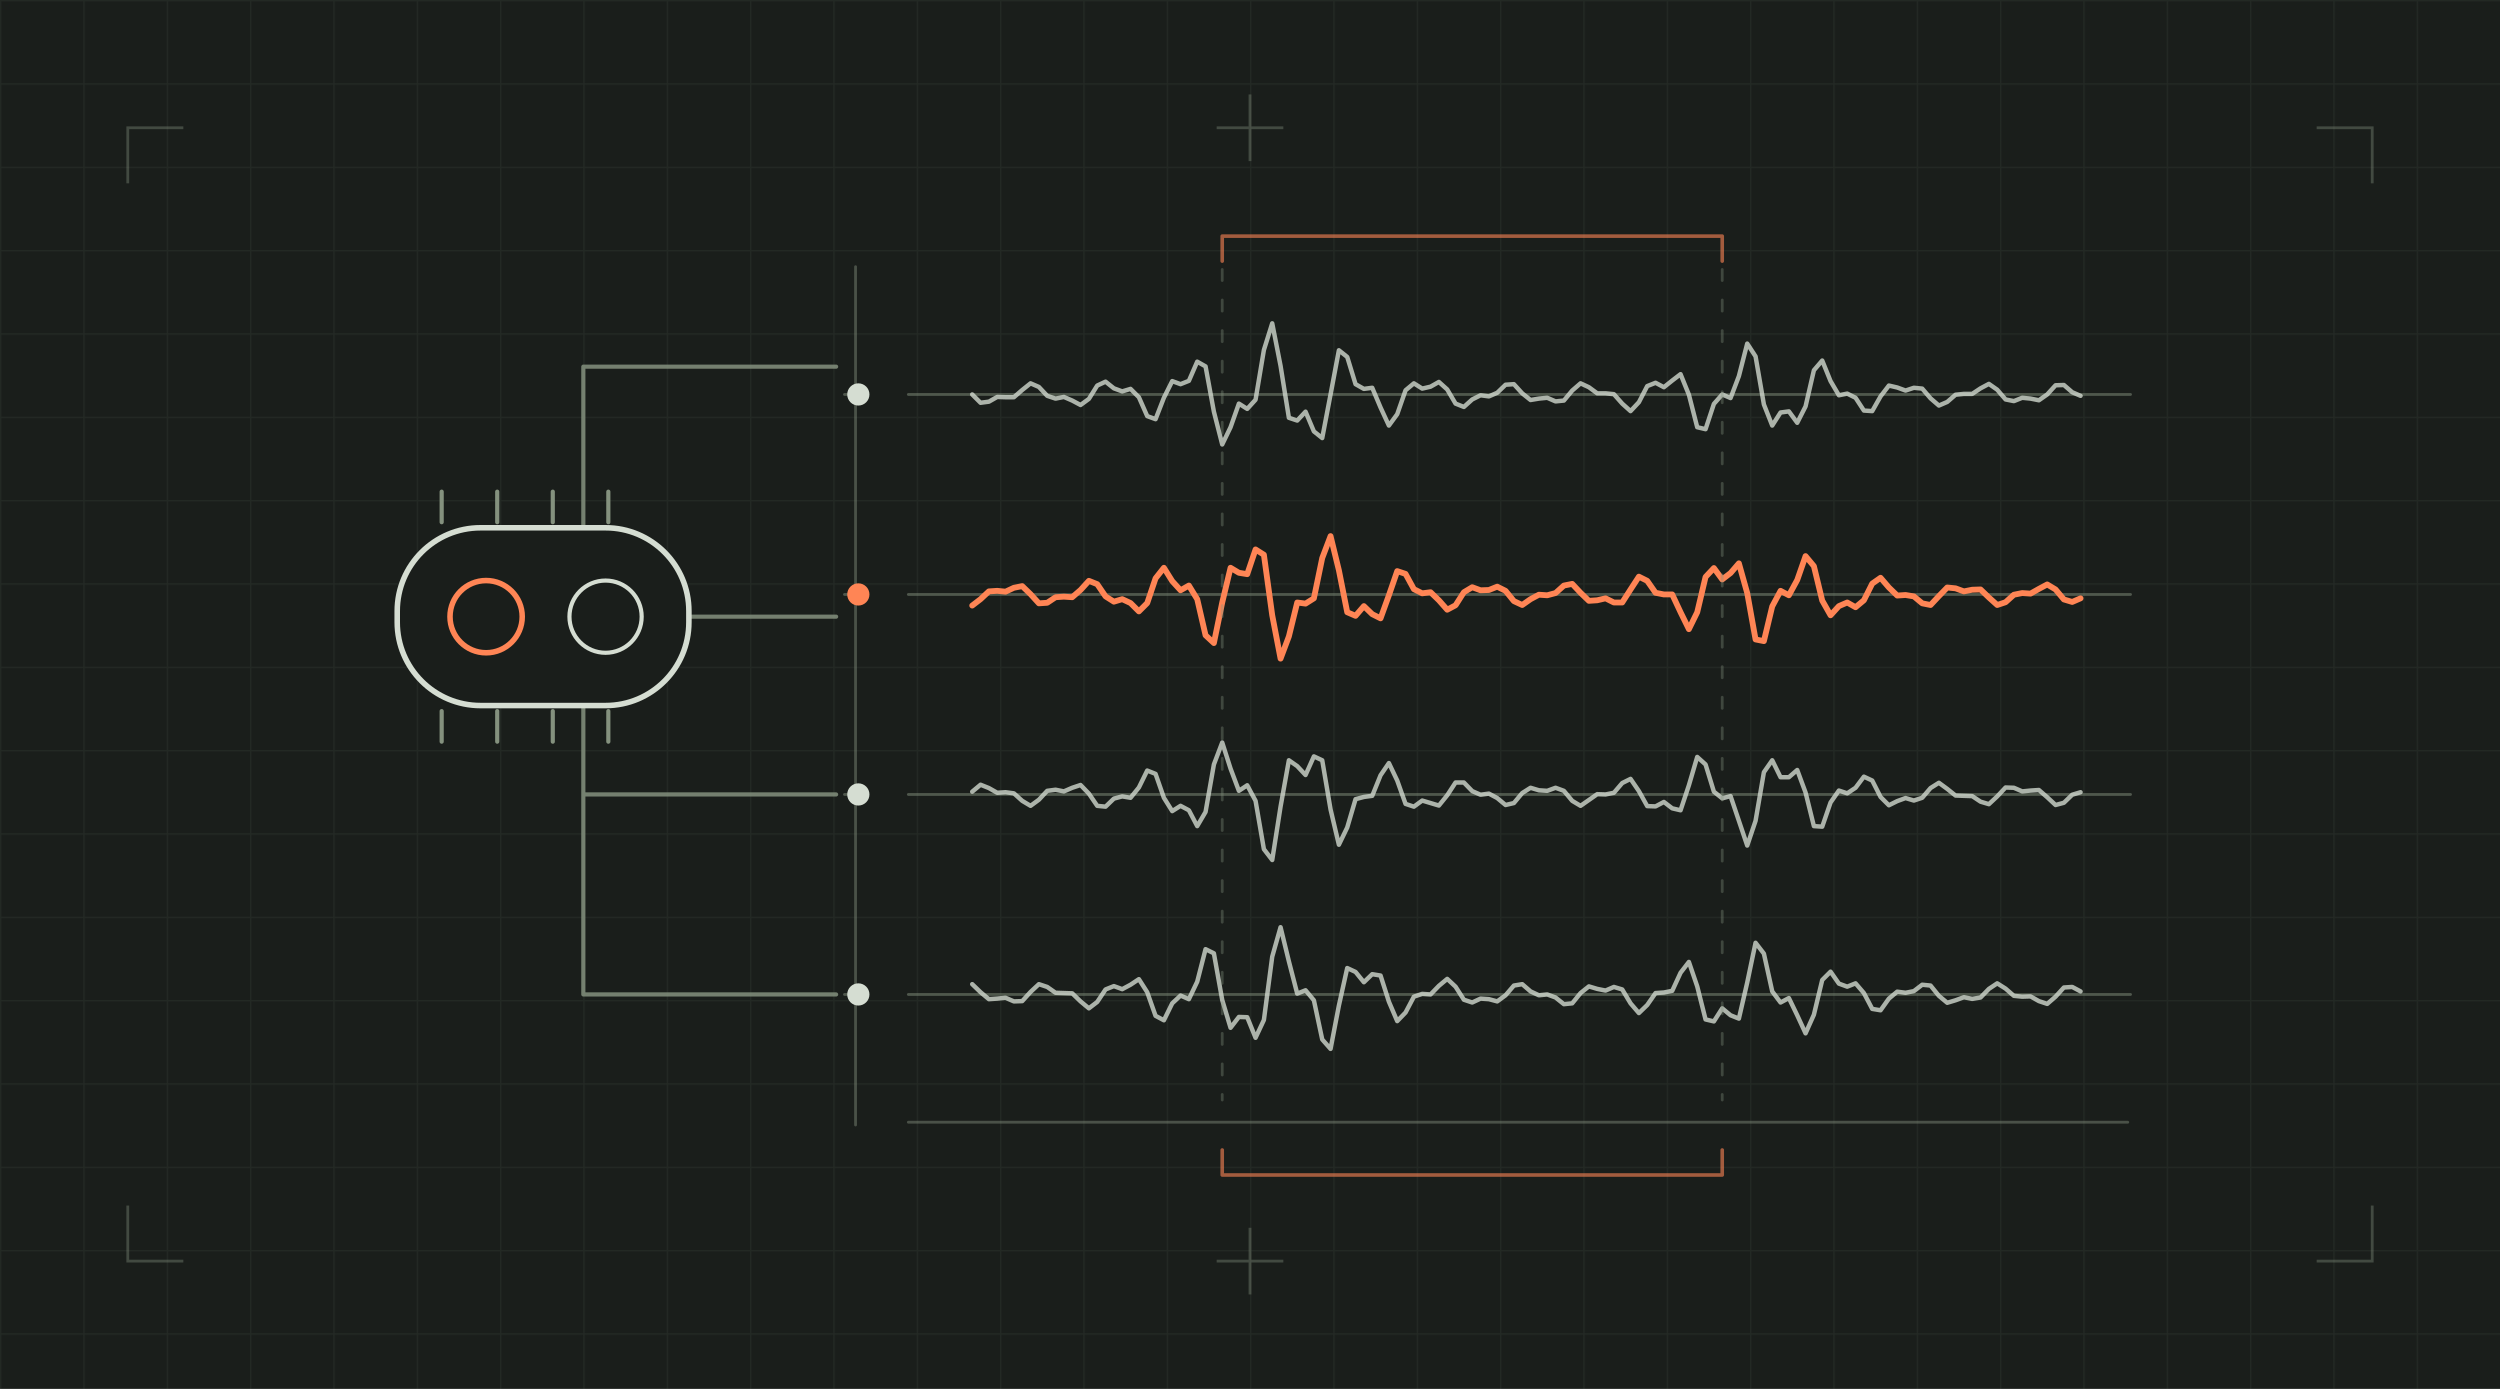
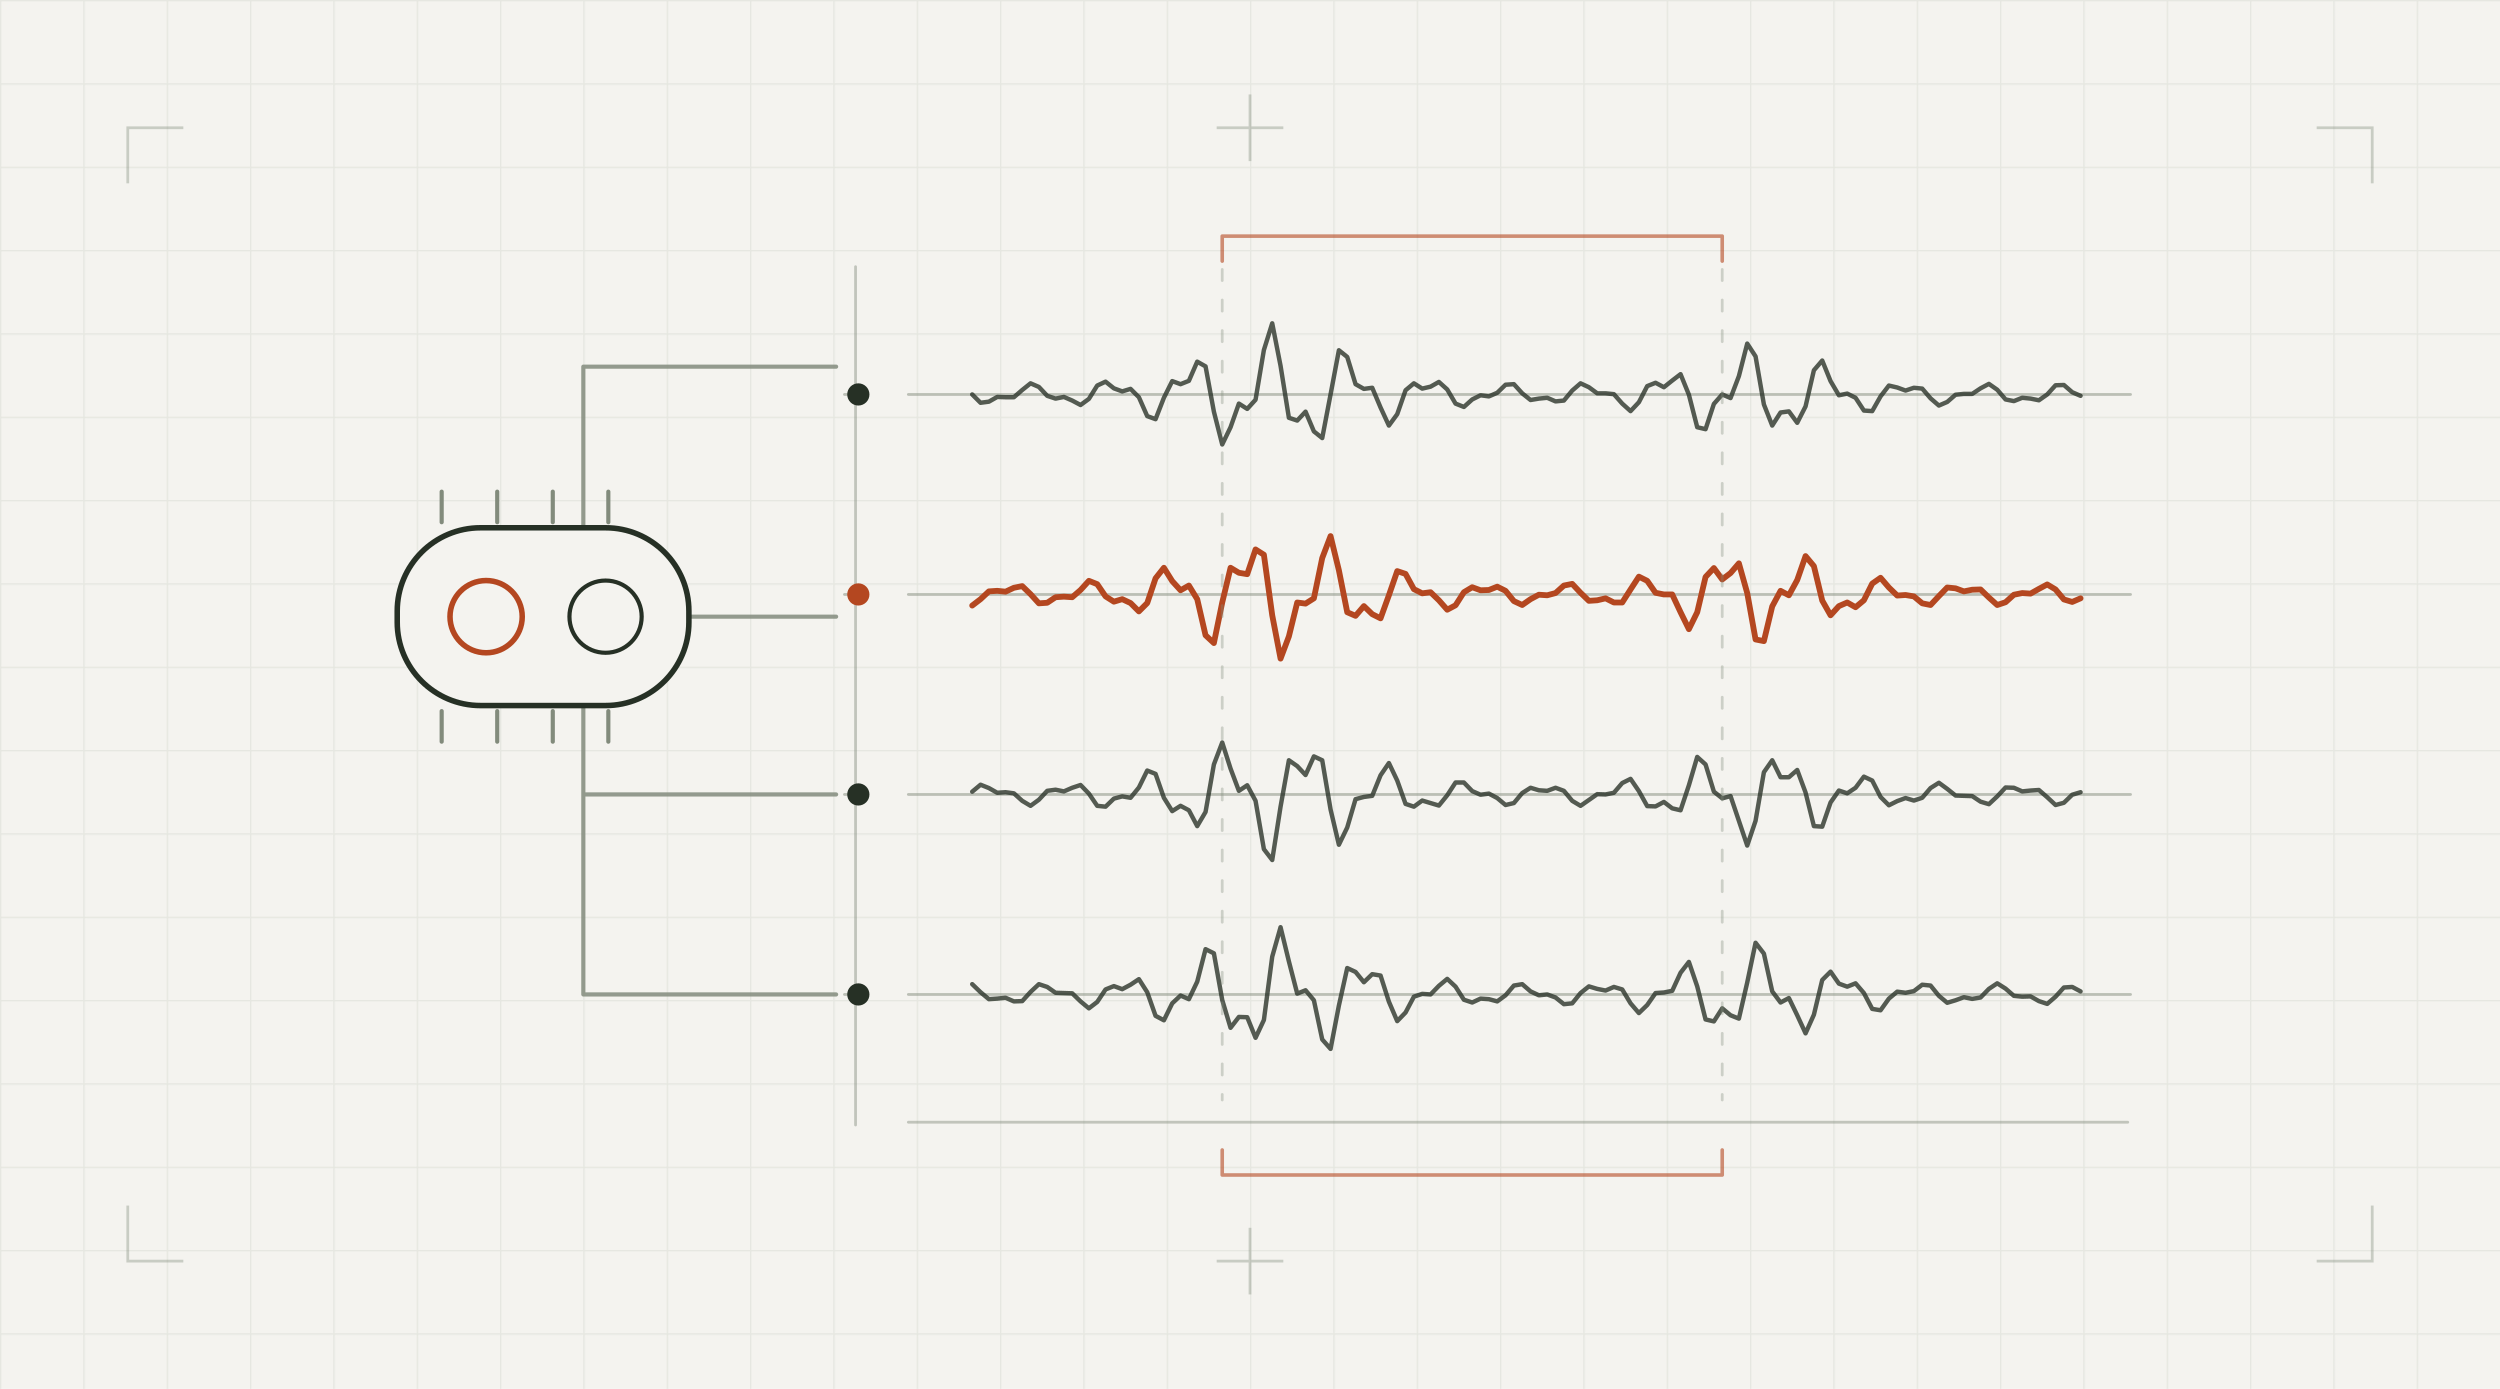
<svg xmlns="http://www.w3.org/2000/svg" viewBox="0 0 900 500" role="img" aria-labelledby="title desc">
  <defs>
    <pattern id="grid" width="30" height="30" patternUnits="userSpaceOnUse">
-       <path d="M30 0H0V30" fill="none" stroke="#7d8c7c" stroke-opacity=".1" />
+       <path d="M30 0H0V30" fill="none" stroke="#9ba693" stroke-opacity=".16" />
    </pattern>
    <pattern id="hatch" width="8" height="8" patternUnits="userSpaceOnUse" patternTransform="rotate(35)">
-       <path d="M0 0V8" stroke="#d5ddd2" stroke-opacity=".13" />
+       <path d="M0 0V8" stroke="#263025" stroke-opacity=".13" />
    </pattern>
  </defs>
-   <rect width="900" height="500" fill="#1a1e1b" />
+   <rect width="900" height="500" fill="#f4f3ef" />
  <rect width="900" height="500" fill="url(#grid)" />
-   <g fill="none" stroke="#84917e" opacity=".38">
+   <g fill="none" stroke="#828b7c" opacity=".38">
    <path d="M46 66V46H66M834 46H854V66M46 434V454H66M834 454H854V434M438 46H462m-12-12v24M438 454H462m-12-12v24" />
  </g>
  <g fill="none" stroke-linecap="round" stroke-linejoin="round">
-     <path d="M308 96v309M327 404h439" stroke="#84917e" opacity=".45" />
-     <g stroke="#84917e" opacity=".5">
+     <path d="M308 96v309M327 404h439" stroke="#828b7c" opacity=".45" />
+     <g stroke="#828b7c" opacity=".5">
      <path d="M327 142h440M304 142h8" />
      <path d="M327 214h440M304 214h8" />
      <path d="M327 286h440M304 286h8" />
      <path d="M327 358h440M304 358h8" />
    </g>
-     <path d="M210 190v-58h91m-91 90h91m-91 0v64h91m-91-64v136h91" stroke="#84917e" stroke-width="1.5" opacity=".85" />
-     <rect x="143" y="190" width="105" height="64" rx="30" fill="#1a1e1b" stroke="#d5ddd2" stroke-width="2" />
-     <circle cx="175" cy="222" r="13" stroke="#ff8555" stroke-width="2" />
-     <circle cx="218" cy="222" r="13" stroke="#d5ddd2" stroke-width="1.5" />
-     <path d="M159 188v-11m20 11v-11m20 11v-11m20 11v-11m-60 79v11m20-11v11m20-11v11m20-11v11" stroke="#84917e" stroke-width="1.5" />
-     <circle cx="309" cy="142" r="4" fill="#d5ddd2" stroke="none" />
-     <path d="M350,142.0 L353,145.0 L356,144.6 L359,142.9 L362,143.0 L365,143.0 L368,140.4 L371,138.0 L374,139.3 L377,142.5 L380,143.5 L383,142.9 L386,144.2 L389,145.8 L392,143.6 L395,138.8 L398,137.4 L401,139.8 L404,140.9 L407,140.0 L410,143.0 L413,149.8 L416,150.9 L419,143.2 L422,137.2 L425,138.3 L428,137.1 L431,130.2 L434,131.9 L437,148.2 L440,160.0 L443,153.8 L446,145.3 L449,147.2 L452,143.9 L455,126.0 L458,116.4 L461,131.7 L464,150.4 L467,151.4 L470,148.2 L473,155.3 L476,157.7 L479,142.0 L482,126.1 L485,128.5 L488,138.3 L491,140.0 L494,139.6 L497,146.7 L500,153.2 L503,149.1 L506,140.5 L509,138.0 L512,139.9 L515,139.2 L518,137.5 L521,140.2 L524,145.3 L527,146.5 L530,143.8 L533,142.3 L536,142.7 L539,141.4 L542,138.5 L545,138.3 L548,141.6 L551,144.0 L554,143.5 L557,143.2 L560,144.5 L563,144.2 L566,140.6 L569,138.0 L572,139.4 L575,141.6 L578,141.6 L581,141.9 L584,145.3 L587,148.0 L590,144.8 L593,139.0 L596,137.8 L599,139.4 L602,137.0 L605,134.7 L608,142.1 L611,153.8 L614,154.5 L617,145.4 L620,142.0 L623,143.3 L626,135.4 L629,123.7 L632,128.3 L635,145.6 L638,153.2 L641,148.5 L644,148.1 L647,152.2 L650,146.3 L653,133.3 L656,129.8 L659,137.2 L662,142.3 L665,141.7 L668,143.2 L671,147.8 L674,148.0 L677,142.7 L680,138.8 L683,139.5 L686,140.6 L689,139.6 L692,139.9 L695,143.4 L698,146.0 L701,144.7 L704,142.1 L707,141.8 L710,141.8 L713,139.8 L716,138.2 L719,140.3 L722,143.8 L725,144.4 L728,143.2 L731,143.5 L734,144.1 L737,142.0 L740,138.7 L743,138.6 L746,141.2 L749,142.5 " stroke="#d5ddd2" stroke-width="1.6" opacity=".78" />
-     <circle cx="309" cy="214" r="4" fill="#ff8555" stroke="none" />
-     <path d="M350,218.0 L353,215.7 L356,212.9 L359,212.7 L362,213.0 L365,211.6 L368,211.0 L371,213.9 L374,217.2 L377,217.0 L380,215.0 L383,214.8 L386,215.0 L389,212.4 L392,209.1 L395,210.3 L398,214.7 L401,216.6 L404,215.7 L407,217.1 L410,220.1 L413,217.1 L416,208.2 L419,204.4 L422,209.2 L425,212.5 L428,210.8 L431,215.7 L434,228.7 L437,231.5 L440,216.9 L443,204.4 L446,206.2 L449,206.7 L452,197.8 L455,199.7 L458,221.5 L461,237.1 L464,229.1 L467,216.9 L470,217.3 L473,215.4 L476,200.9 L479,193.0 L482,205.3 L485,220.4 L488,221.7 L491,218.2 L494,221.1 L497,222.6 L500,214.3 L503,205.6 L506,206.6 L509,212.1 L512,213.6 L515,213.2 L518,216.1 L521,219.5 L524,217.9 L527,213.2 L530,211.4 L533,212.5 L536,212.4 L539,211.2 L542,212.7 L545,216.4 L548,217.8 L551,215.7 L554,214.1 L557,214.3 L560,213.5 L563,210.8 L566,210.2 L569,213.4 L572,216.3 L575,216.1 L578,215.4 L581,216.9 L584,216.9 L587,212.2 L590,207.6 L593,209.1 L596,213.4 L599,214.0 L602,214.0 L605,220.4 L608,226.5 L611,220.4 L614,207.7 L617,204.5 L620,208.6 L623,206.3 L626,202.8 L629,213.5 L632,230.2 L635,230.8 L638,218.3 L641,212.7 L644,214.3 L647,208.8 L650,200.2 L653,203.8 L656,216.2 L659,221.5 L662,218.2 L665,216.9 L668,218.6 L671,216.1 L674,210.1 L677,208.0 L680,211.5 L683,214.4 L686,214.2 L689,214.7 L692,217.2 L695,217.8 L698,214.6 L701,211.5 L704,211.8 L707,212.9 L710,212.3 L713,212.2 L716,215.1 L719,217.8 L722,216.8 L725,214.1 L728,213.5 L731,213.7 L734,212.0 L737,210.4 L740,212.2 L743,215.8 L746,216.7 L749,215.4 " stroke="#ff8555" stroke-width="2.1" opacity="1" />
-     <circle cx="309" cy="286" r="4" fill="#d5ddd2" stroke="none" />
-     <path d="M350,285.0 L353,282.5 L356,283.7 L359,285.4 L362,285.2 L365,285.6 L368,288.3 L371,290.1 L374,287.9 L377,284.7 L380,284.3 L383,284.9 L386,283.6 L389,282.6 L392,285.7 L395,290.1 L398,290.4 L401,287.5 L404,286.7 L407,287.2 L410,283.5 L413,277.4 L416,278.6 L419,287.2 L422,292.0 L425,290.1 L428,291.7 L431,297.4 L434,292.3 L437,275.2 L440,267.3 L443,276.7 L446,284.7 L449,282.7 L452,288.3 L455,305.7 L458,309.6 L461,290.4 L464,273.7 L467,275.8 L470,279.0 L473,272.3 L476,273.7 L479,291.4 L482,304.1 L485,297.9 L488,287.7 L491,286.9 L494,286.5 L497,279.1 L500,274.7 L503,281.0 L506,289.4 L509,290.4 L512,288.2 L515,289.1 L518,290.0 L521,286.3 L524,281.7 L527,281.7 L530,284.8 L533,286.1 L536,285.7 L539,287.3 L542,289.8 L545,289.1 L548,285.5 L551,283.6 L554,284.5 L557,284.7 L560,283.6 L563,284.7 L566,288.3 L569,290.1 L572,288.0 L575,285.9 L578,286.0 L581,285.4 L584,281.9 L587,280.4 L590,284.8 L593,290.2 L596,290.3 L599,288.7 L602,291.0 L605,291.7 L608,282.7 L611,272.5 L614,275.2 L617,285.0 L620,287.4 L623,286.6 L626,295.5 L629,304.4 L632,295.5 L635,278.0 L638,273.7 L641,279.8 L644,279.8 L647,277.2 L650,285.3 L653,297.4 L656,297.6 L659,288.9 L662,284.6 L665,285.6 L668,283.6 L671,279.6 L674,281.0 L677,286.9 L680,289.9 L683,288.4 L686,287.3 L689,288.2 L692,287.2 L695,283.7 L698,281.8 L701,284.0 L704,286.4 L707,286.5 L710,286.6 L713,288.6 L716,289.5 L719,286.7 L722,283.5 L725,283.6 L728,284.9 L731,284.6 L734,284.4 L737,287.0 L740,289.8 L743,289.0 L746,286.1 L749,285.2 " stroke="#d5ddd2" stroke-width="1.6" opacity=".78" />
-     <circle cx="309" cy="358" r="4" fill="#d5ddd2" stroke="none" />
-     <path d="M350,354.3 L353,357.2 L356,359.7 L359,359.5 L362,359.2 L365,360.5 L368,360.4 L371,357.1 L374,354.3 L377,355.3 L380,357.4 L383,357.5 L386,357.6 L389,360.5 L392,363.0 L395,360.7 L398,356.2 L401,355.0 L404,356.1 L407,354.5 L410,352.5 L413,357.2 L416,365.7 L419,367.3 L422,361.2 L425,358.4 L428,359.7 L431,353.4 L434,341.7 L437,343.2 L440,360.0 L443,370.0 L446,366.1 L449,366.2 L452,373.6 L455,367.2 L458,344.4 L461,333.8 L464,346.1 L467,357.7 L470,356.5 L473,360.1 L476,374.2 L479,377.6 L482,362.0 L485,348.5 L488,349.9 L491,353.6 L494,350.7 L497,351.2 L500,360.6 L503,367.6 L506,364.5 L509,358.8 L512,357.8 L515,358.0 L518,354.9 L521,352.4 L524,355.2 L527,359.9 L530,360.9 L533,359.5 L536,359.7 L539,360.5 L542,358.3 L545,354.8 L548,354.3 L551,356.9 L554,358.3 L557,358.0 L560,359.1 L563,361.5 L566,361.2 L569,357.5 L572,355.1 L575,356.0 L578,356.6 L581,355.3 L584,356.2 L587,361.2 L590,364.7 L593,361.8 L596,357.5 L599,357.3 L602,356.7 L605,350.2 L608,346.3 L611,355.1 L614,367.0 L617,367.7 L620,363.0 L623,365.5 L626,366.7 L629,353.7 L632,339.4 L635,343.3 L638,356.9 L641,360.9 L644,359.3 L647,365.5 L650,372.0 L653,365.3 L656,352.8 L659,349.8 L662,354.1 L665,355.2 L668,354.0 L671,357.5 L674,363.2 L677,363.7 L680,359.5 L683,357.0 L686,357.4 L689,356.8 L692,354.5 L695,354.8 L698,358.5 L701,361.0 L704,360.1 L707,359.0 L710,359.6 L713,359.1 L716,356.0 L719,354.0 L722,355.9 L725,358.5 L728,358.8 L731,358.7 L734,360.4 L737,361.4 L740,358.8 L743,355.5 L746,355.3 L749,356.9 " stroke="#d5ddd2" stroke-width="1.6" opacity=".78" />
-     <path d="M440 97v299m180-299v299" stroke="#84917e" stroke-dasharray="4 7" opacity=".35" />
-     <path d="M440 94v-9h180v9m-180 320v9h180v-9" stroke="#ff8555" stroke-width="1.3" opacity=".6" />
+     <path d="M210 190v-58h91m-91 90h91m-91 0v64h91m-91-64v136h91" stroke="#828b7c" stroke-width="1.5" opacity=".85" />
+     <rect x="143" y="190" width="105" height="64" rx="30" fill="#f4f3ef" stroke="#263025" stroke-width="2" />
+     <circle cx="175" cy="222" r="13" stroke="#b44720" stroke-width="2" />
+     <circle cx="218" cy="222" r="13" stroke="#263025" stroke-width="1.5" />
+     <path d="M159 188v-11m20 11v-11m20 11v-11m20 11v-11m-60 79v11m20-11v11m20-11v11m20-11v11" stroke="#828b7c" stroke-width="1.5" />
+     <circle cx="309" cy="142" r="4" fill="#263025" stroke="none" />
+     <path d="M350,142.0 L353,145.0 L356,144.6 L359,142.9 L362,143.0 L365,143.0 L368,140.4 L371,138.0 L374,139.3 L377,142.5 L380,143.5 L383,142.9 L386,144.2 L389,145.8 L392,143.6 L395,138.8 L398,137.4 L401,139.8 L404,140.9 L407,140.0 L410,143.0 L413,149.8 L416,150.9 L419,143.2 L422,137.2 L425,138.3 L428,137.1 L431,130.2 L434,131.9 L437,148.2 L440,160.0 L443,153.8 L446,145.3 L449,147.2 L452,143.9 L455,126.0 L458,116.4 L461,131.7 L464,150.4 L467,151.4 L470,148.2 L473,155.3 L476,157.7 L479,142.0 L482,126.1 L485,128.5 L488,138.3 L491,140.0 L494,139.6 L497,146.7 L500,153.2 L503,149.1 L506,140.5 L509,138.0 L512,139.9 L515,139.2 L518,137.5 L521,140.2 L524,145.3 L527,146.5 L530,143.8 L533,142.3 L536,142.7 L539,141.4 L542,138.5 L545,138.3 L548,141.6 L551,144.0 L554,143.5 L557,143.2 L560,144.5 L563,144.2 L566,140.6 L569,138.0 L572,139.4 L575,141.6 L578,141.6 L581,141.9 L584,145.3 L587,148.0 L590,144.8 L593,139.0 L596,137.8 L599,139.4 L602,137.0 L605,134.7 L608,142.1 L611,153.8 L614,154.5 L617,145.4 L620,142.0 L623,143.3 L626,135.4 L629,123.7 L632,128.3 L635,145.6 L638,153.2 L641,148.5 L644,148.1 L647,152.2 L650,146.3 L653,133.3 L656,129.8 L659,137.2 L662,142.3 L665,141.7 L668,143.2 L671,147.8 L674,148.0 L677,142.7 L680,138.8 L683,139.5 L686,140.6 L689,139.6 L692,139.9 L695,143.4 L698,146.0 L701,144.7 L704,142.1 L707,141.8 L710,141.8 L713,139.8 L716,138.2 L719,140.3 L722,143.8 L725,144.4 L728,143.2 L731,143.5 L734,144.1 L737,142.0 L740,138.7 L743,138.6 L746,141.2 L749,142.5 " stroke="#263025" stroke-width="1.6" opacity=".78" />
+     <circle cx="309" cy="214" r="4" fill="#b44720" stroke="none" />
+     <path d="M350,218.0 L353,215.7 L356,212.9 L359,212.7 L362,213.0 L365,211.6 L368,211.0 L371,213.9 L374,217.2 L377,217.0 L380,215.0 L383,214.8 L386,215.0 L389,212.4 L392,209.1 L395,210.3 L398,214.7 L401,216.6 L404,215.7 L407,217.1 L410,220.1 L413,217.1 L416,208.2 L419,204.4 L422,209.2 L425,212.5 L428,210.8 L431,215.7 L434,228.7 L437,231.5 L440,216.9 L443,204.4 L446,206.2 L449,206.7 L452,197.8 L455,199.7 L458,221.5 L461,237.1 L464,229.1 L467,216.9 L470,217.3 L473,215.4 L476,200.9 L479,193.0 L482,205.3 L485,220.4 L488,221.7 L491,218.2 L494,221.1 L497,222.6 L500,214.3 L503,205.6 L506,206.6 L509,212.1 L512,213.6 L515,213.2 L518,216.1 L521,219.5 L524,217.9 L527,213.2 L530,211.4 L533,212.5 L536,212.4 L539,211.2 L542,212.7 L545,216.4 L548,217.8 L551,215.7 L554,214.1 L557,214.3 L560,213.5 L563,210.8 L566,210.2 L569,213.4 L572,216.3 L575,216.1 L578,215.4 L581,216.9 L584,216.9 L587,212.2 L590,207.6 L593,209.1 L596,213.4 L599,214.0 L602,214.0 L605,220.4 L608,226.5 L611,220.4 L614,207.7 L617,204.5 L620,208.6 L623,206.3 L626,202.8 L629,213.5 L632,230.2 L635,230.8 L638,218.3 L641,212.7 L644,214.3 L647,208.8 L650,200.2 L653,203.8 L656,216.2 L659,221.5 L662,218.2 L665,216.9 L668,218.6 L671,216.1 L674,210.1 L677,208.0 L680,211.5 L683,214.4 L686,214.2 L689,214.7 L692,217.2 L695,217.8 L698,214.6 L701,211.5 L704,211.8 L707,212.9 L710,212.3 L713,212.2 L716,215.1 L719,217.8 L722,216.8 L725,214.1 L728,213.5 L731,213.7 L734,212.0 L737,210.4 L740,212.2 L743,215.8 L746,216.7 L749,215.4 " stroke="#b44720" stroke-width="2.1" opacity="1" />
+     <circle cx="309" cy="286" r="4" fill="#263025" stroke="none" />
+     <path d="M350,285.0 L353,282.5 L356,283.7 L359,285.4 L362,285.2 L365,285.6 L368,288.3 L371,290.1 L374,287.9 L377,284.7 L380,284.3 L383,284.9 L386,283.6 L389,282.6 L392,285.7 L395,290.1 L398,290.4 L401,287.5 L404,286.7 L407,287.2 L410,283.5 L413,277.4 L416,278.6 L419,287.2 L422,292.0 L425,290.1 L428,291.7 L431,297.4 L434,292.3 L437,275.2 L440,267.3 L443,276.7 L446,284.7 L449,282.7 L452,288.3 L455,305.7 L458,309.6 L461,290.4 L464,273.7 L467,275.8 L470,279.0 L473,272.3 L476,273.7 L479,291.4 L482,304.1 L485,297.9 L488,287.7 L491,286.9 L494,286.5 L497,279.1 L500,274.7 L503,281.0 L506,289.4 L509,290.4 L512,288.2 L515,289.1 L518,290.0 L521,286.3 L524,281.7 L527,281.7 L530,284.8 L533,286.1 L536,285.7 L539,287.3 L542,289.8 L545,289.1 L548,285.5 L551,283.6 L554,284.5 L557,284.7 L560,283.6 L563,284.7 L566,288.3 L569,290.1 L572,288.0 L575,285.9 L578,286.0 L581,285.4 L584,281.9 L587,280.4 L590,284.8 L593,290.2 L596,290.3 L599,288.7 L602,291.0 L605,291.7 L608,282.7 L611,272.5 L614,275.2 L617,285.0 L620,287.4 L623,286.6 L626,295.5 L629,304.4 L632,295.5 L635,278.0 L638,273.7 L641,279.8 L644,279.8 L647,277.2 L650,285.3 L653,297.4 L656,297.6 L659,288.9 L662,284.6 L665,285.6 L668,283.6 L671,279.6 L674,281.0 L677,286.9 L680,289.9 L683,288.4 L686,287.3 L689,288.2 L692,287.2 L695,283.7 L698,281.8 L701,284.0 L704,286.4 L707,286.5 L710,286.6 L713,288.6 L716,289.5 L719,286.7 L722,283.5 L725,283.6 L728,284.9 L731,284.6 L734,284.4 L737,287.0 L740,289.8 L743,289.0 L746,286.1 L749,285.2 " stroke="#263025" stroke-width="1.6" opacity=".78" />
+     <circle cx="309" cy="358" r="4" fill="#263025" stroke="none" />
+     <path d="M350,354.3 L353,357.2 L356,359.7 L359,359.5 L362,359.2 L365,360.5 L368,360.4 L371,357.1 L374,354.3 L377,355.3 L380,357.4 L383,357.5 L386,357.6 L389,360.5 L392,363.0 L395,360.7 L398,356.2 L401,355.0 L404,356.1 L407,354.5 L410,352.5 L413,357.2 L416,365.7 L419,367.3 L422,361.2 L425,358.4 L428,359.7 L431,353.4 L434,341.7 L437,343.2 L440,360.0 L443,370.0 L446,366.1 L449,366.2 L452,373.6 L455,367.2 L458,344.4 L461,333.8 L464,346.1 L467,357.7 L470,356.5 L473,360.1 L476,374.2 L479,377.6 L482,362.0 L485,348.5 L488,349.9 L491,353.6 L494,350.7 L497,351.2 L500,360.6 L503,367.6 L506,364.5 L509,358.8 L512,357.8 L515,358.0 L518,354.9 L521,352.4 L524,355.2 L527,359.9 L530,360.9 L533,359.5 L536,359.7 L539,360.5 L542,358.3 L545,354.8 L548,354.3 L551,356.9 L554,358.3 L557,358.0 L560,359.1 L563,361.5 L566,361.2 L569,357.5 L572,355.1 L575,356.0 L578,356.6 L581,355.3 L584,356.2 L587,361.2 L590,364.7 L593,361.8 L596,357.5 L599,357.3 L602,356.7 L605,350.2 L608,346.3 L611,355.1 L614,367.0 L617,367.7 L620,363.0 L623,365.5 L626,366.7 L629,353.7 L632,339.4 L635,343.3 L638,356.9 L641,360.9 L644,359.3 L647,365.5 L650,372.0 L653,365.3 L656,352.8 L659,349.8 L662,354.1 L665,355.2 L668,354.0 L671,357.5 L674,363.2 L677,363.7 L680,359.5 L683,357.0 L686,357.4 L689,356.8 L692,354.5 L695,354.8 L698,358.5 L701,361.0 L704,360.1 L707,359.0 L710,359.6 L713,359.1 L716,356.0 L719,354.0 L722,355.9 L725,358.5 L728,358.8 L731,358.7 L734,360.4 L737,361.4 L740,358.8 L743,355.5 L746,355.3 L749,356.9 " stroke="#263025" stroke-width="1.6" opacity=".78" />
+     <path d="M440 97v299m180-299v299" stroke="#828b7c" stroke-dasharray="4 7" opacity=".35" />
+     <path d="M440 94v-9h180v9m-180 320v9h180v-9" stroke="#b44720" stroke-width="1.3" opacity=".6" />
  </g>
</svg>
